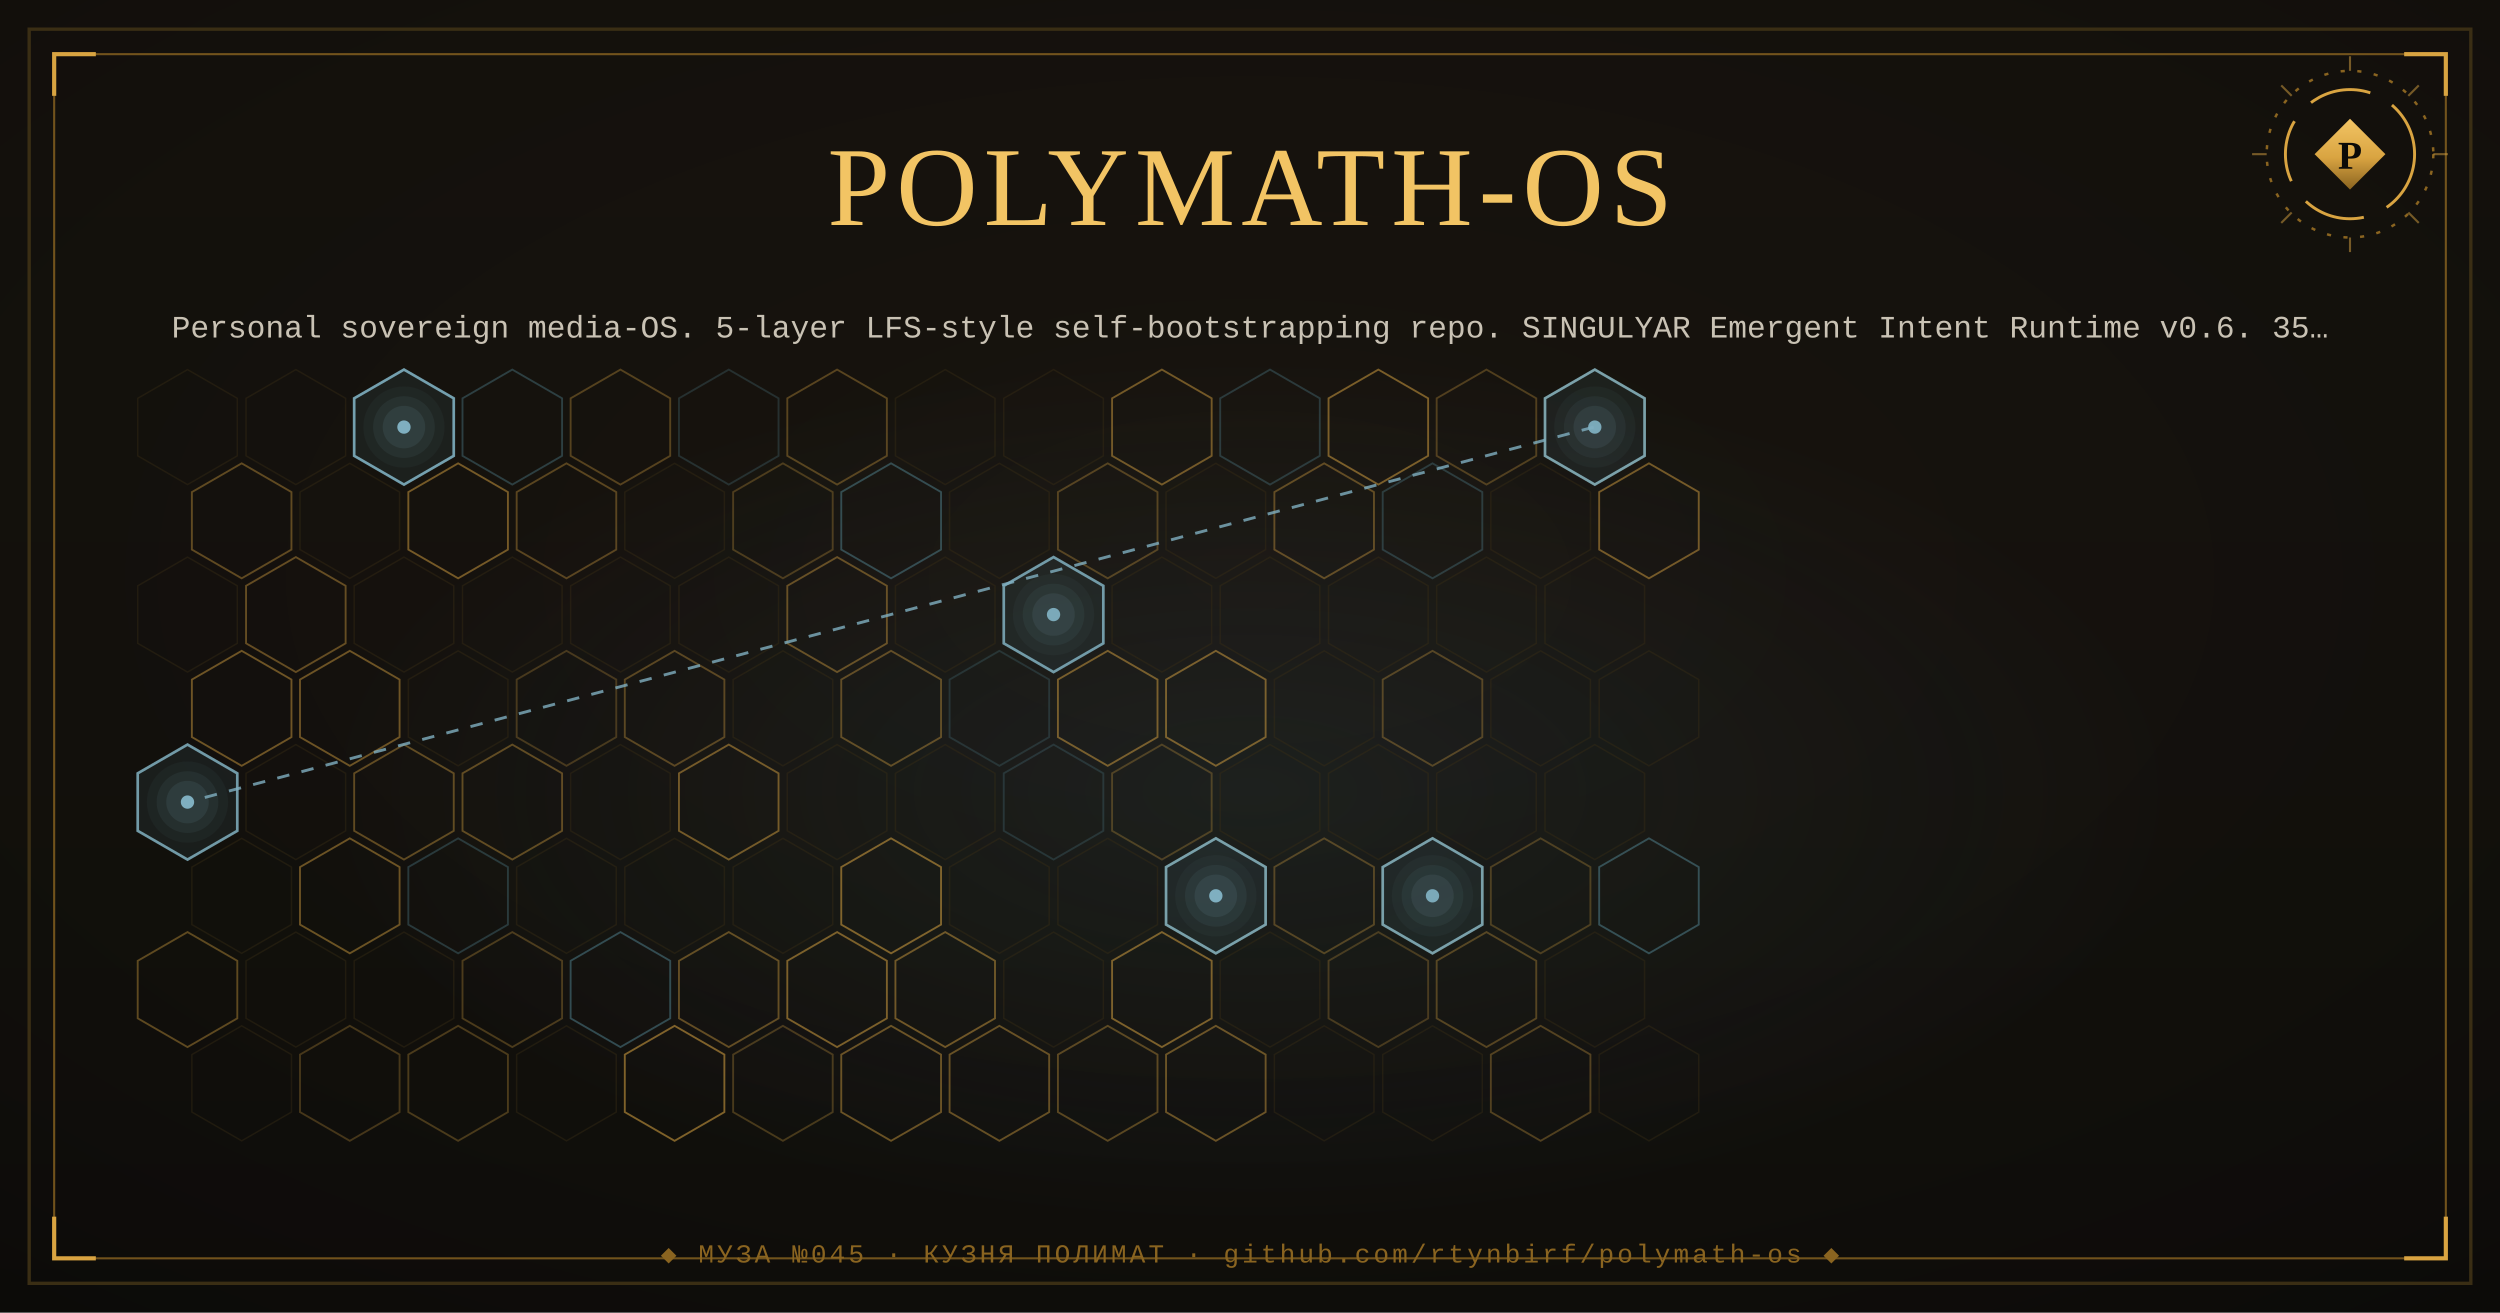
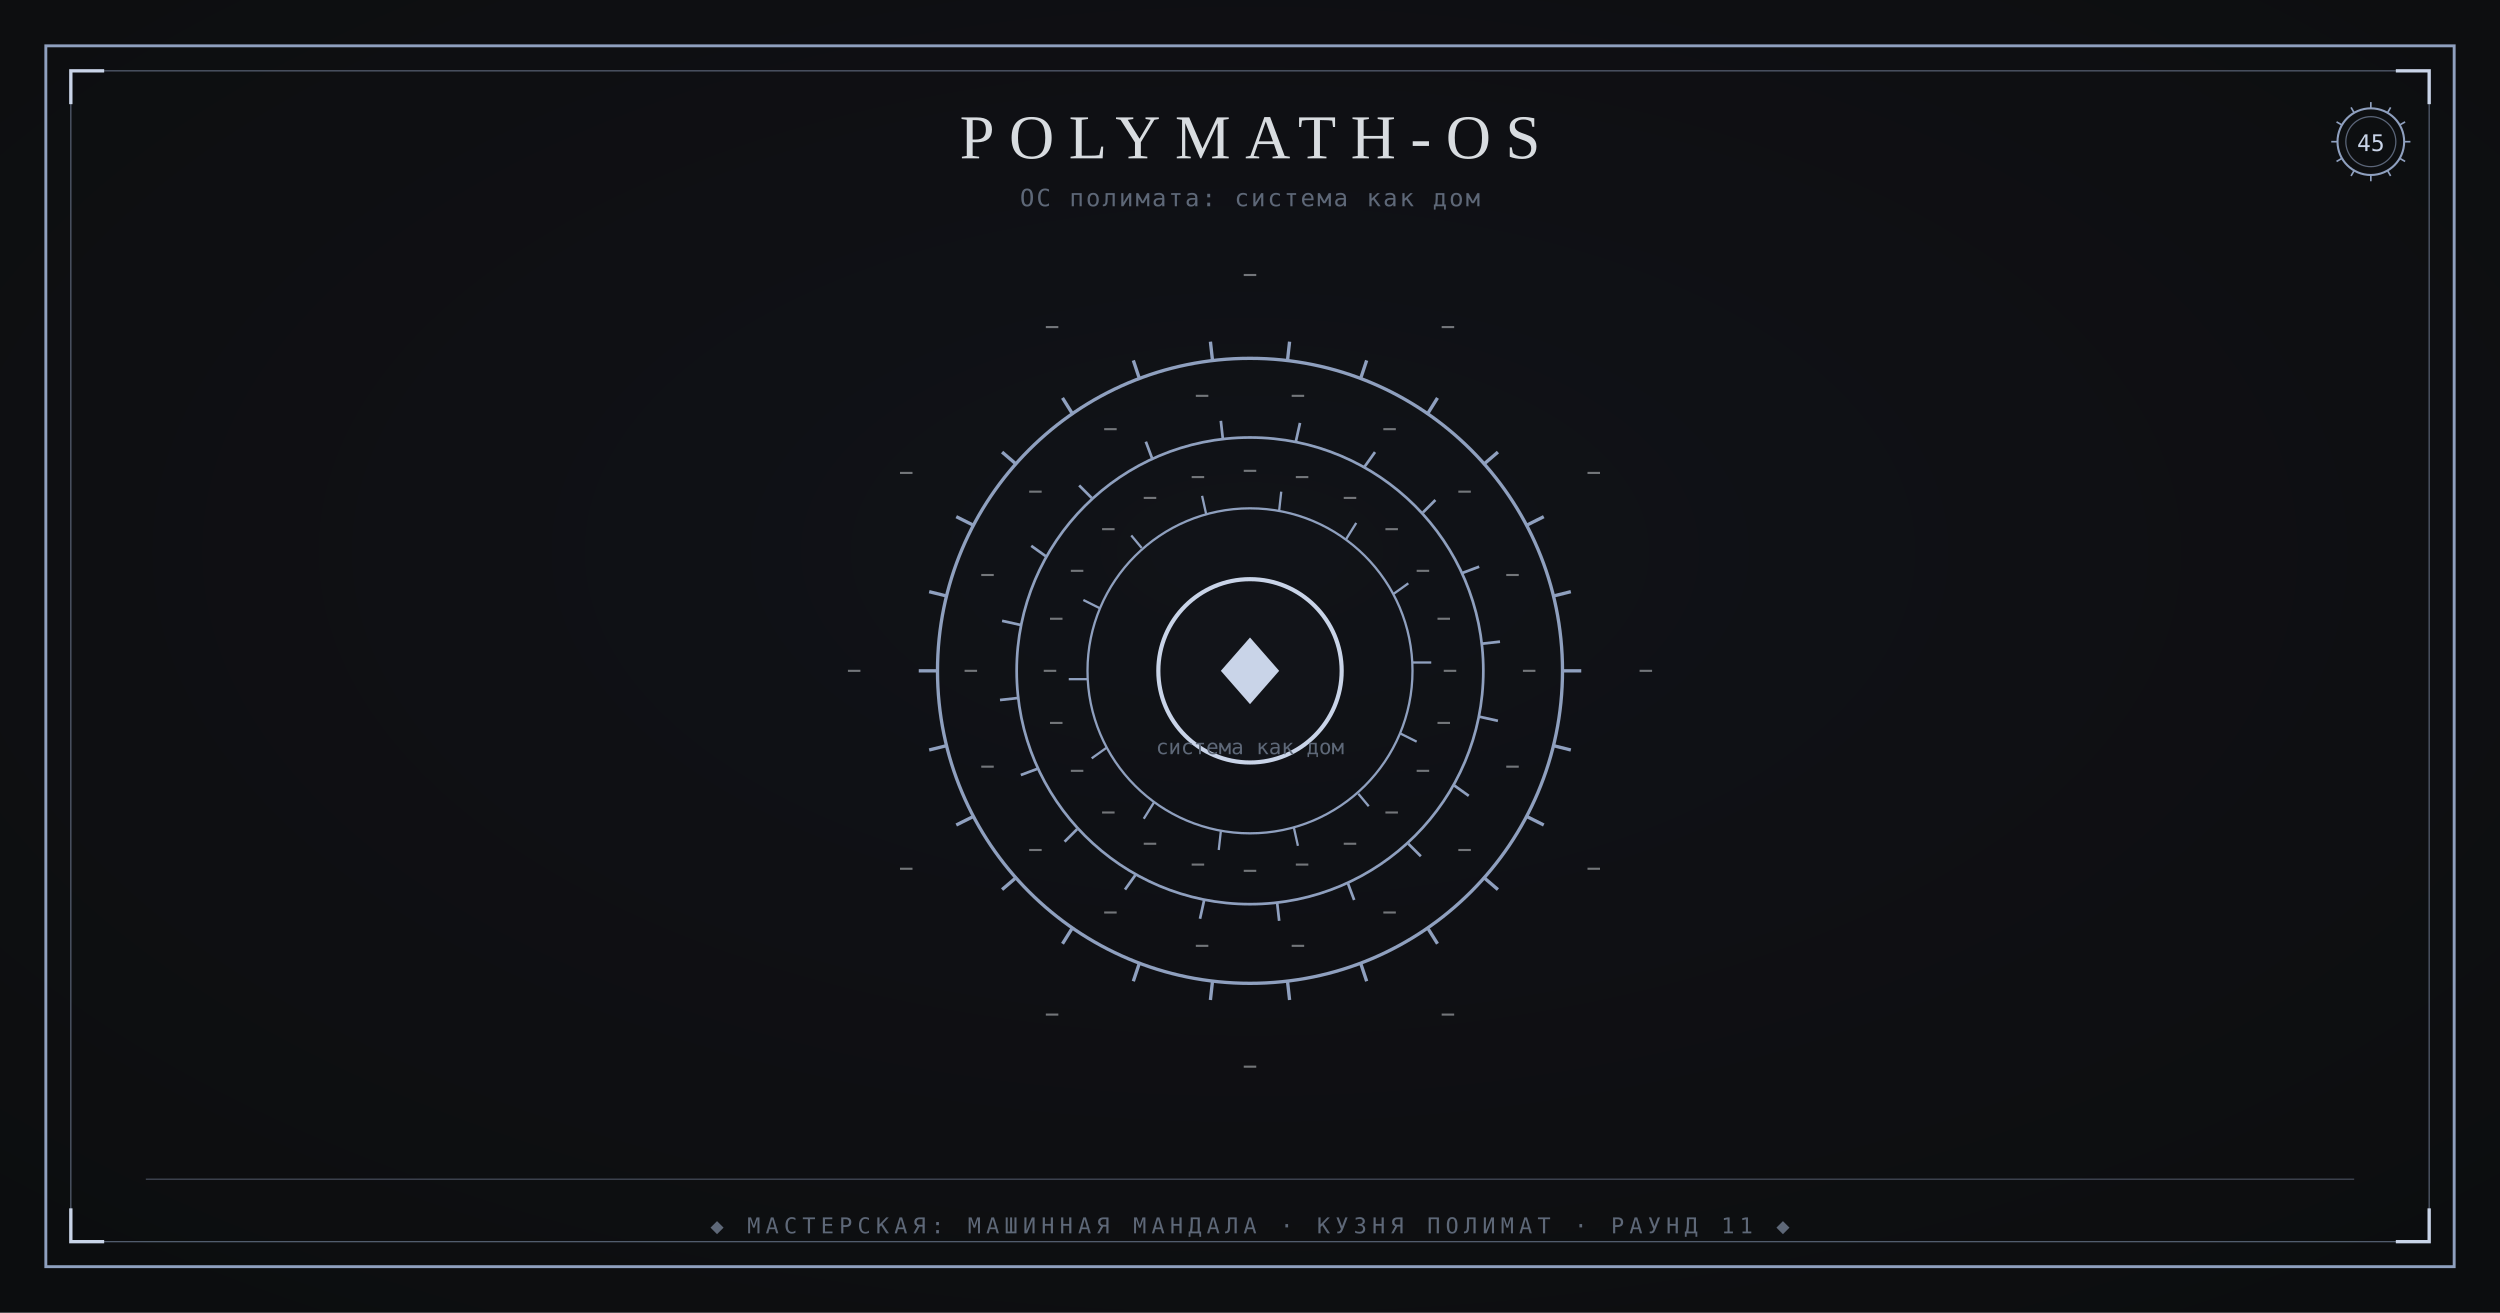
<svg xmlns="http://www.w3.org/2000/svg" viewBox="0 0 1200 630" width="1200" height="630">
-   <defs>
-     <linearGradient id="bg" x1="0" y1="0" x2="0" y2="1">
-       <stop offset="0" stop-color="#17120C" />
-       <stop offset="0.55" stop-color="#12100C" />
-       <stop offset="1" stop-color="#0B0A08" />
-     </linearGradient>
-     <linearGradient id="gGold" x1="0" y1="0" x2="0" y2="1">
-       <stop offset="0" stop-color="#F2C464" />
-       <stop offset="0.55" stop-color="#D9A441" />
-       <stop offset="1" stop-color="#8A6420" />
-     </linearGradient>
-     <linearGradient id="gGoldX" x1="0" y1="0" x2="1" y2="0">
-       <stop offset="0" stop-color="#8A6420" stop-opacity="0" />
-       <stop offset="0.5" stop-color="#F2C464" />
-       <stop offset="1" stop-color="#8A6420" stop-opacity="0" />
-     </linearGradient>
-     <radialGradient id="gVig" cx="0.5" cy="0.44" r="0.85">
-       <stop offset="0" stop-color="#1C1610" />
-       <stop offset="0.6" stop-color="#12100C" />
-       <stop offset="1" stop-color="#0B0A08" />
-     </radialGradient>
-     <radialGradient id="gMood" cx="0.5" cy="0.5" r="0.5">
-       <stop offset="0" stop-color="#4E7E8B" stop-opacity="0.13" />
-       <stop offset="1" stop-color="#4E7E8B" stop-opacity="0" />
-     </radialGradient>
-   </defs>
-   <rect width="1200" height="630" fill="url(#bg)" />
-   <rect width="1200" height="630" fill="url(#gVig)" opacity="0.6" />
-   <rect x="150" y="170" width="900" height="420" fill="url(#gMood)" />
-   <rect x="14" y="14" width="1172" height="602" fill="none" stroke="#3A2E14" stroke-width="1.6" />
-   <rect x="26" y="26" width="1148" height="578" fill="none" stroke="#8A6420" stroke-width="1" opacity="0.8" />
-   <path d="M 26 46 V 26 H 46" stroke="#D9A441" stroke-width="2" fill="none" />
-   <path d="M 1154 26 H 1174 V 46" stroke="#D9A441" stroke-width="2" fill="none" />
-   <path d="M 1174 584 V 604 H 1154" stroke="#D9A441" stroke-width="2" fill="none" />
-   <path d="M 46 604 H 26 V 584" stroke="#D9A441" stroke-width="2" fill="none" />
-   <text x="600" y="108" text-anchor="middle" font-family="Georgia, 'Times New Roman', serif" font-size="54" fill="#F2C464" letter-spacing="3">POLYMATH-OS</text>
-   <line x1="240" y1="132" x2="960" y2="132" stroke="url(#gGoldX)" stroke-width="2" />
-   <text x="600" y="162" text-anchor="middle" font-family="'Courier New', monospace" font-size="15" fill="#C9C2B4">Personal sovereign media-OS. 5-layer LFS-style self-bootstrapping repo. SINGULYAR Emergent Intent Runtime v0.6. 35…</text>
-   <path d="M 113.9 218.8 L 90.0 232.6 L 66.1 218.8 L 66.1 191.2 L 90.0 177.4 L 113.9 191.2 Z" fill="none" stroke="#3A2E14" stroke-width="0.7" opacity="0.4" />
-   <path d="M 165.9 218.8 L 142.0 232.6 L 118.1 218.8 L 118.1 191.2 L 142.0 177.4 L 165.9 191.2 Z" fill="none" stroke="#3A2E14" stroke-width="0.7" opacity="0.4" />
-   <path d="M 217.8 218.8 L 193.9 232.6 L 170.0 218.8 L 170.0 191.2 L 193.9 177.4 L 217.8 191.2 Z" fill="none" stroke="#4E7E8B" stroke-width="0.9" opacity="0.51" />
-   <path d="M 269.8 218.8 L 245.9 232.6 L 222.0 218.8 L 222.0 191.2 L 245.9 177.4 L 269.8 191.2 Z" fill="none" stroke="#4E7E8B" stroke-width="0.9" opacity="0.42" />
-   <path d="M 321.7 218.8 L 297.8 232.6 L 273.9 218.8 L 273.9 191.2 L 297.8 177.4 L 321.7 191.2 Z" fill="none" stroke="#D9A441" stroke-width="0.9" opacity="0.33" />
-   <path d="M 373.7 218.8 L 349.8 232.6 L 325.9 218.8 L 325.9 191.2 L 349.8 177.4 L 373.7 191.2 Z" fill="none" stroke="#4E7E8B" stroke-width="0.9" opacity="0.28" />
-   <path d="M 425.7 218.8 L 401.8 232.6 L 377.9 218.8 L 377.9 191.2 L 401.8 177.4 L 425.7 191.2 Z" fill="none" stroke="#D9A441" stroke-width="0.9" opacity="0.34" />
-   <path d="M 477.6 218.8 L 453.7 232.6 L 429.8 218.8 L 429.8 191.2 L 453.7 177.4 L 477.6 191.2 Z" fill="none" stroke="#3A2E14" stroke-width="0.7" opacity="0.4" />
-   <path d="M 529.6 218.8 L 505.7 232.6 L 481.8 218.8 L 481.8 191.2 L 505.7 177.4 L 529.6 191.2 Z" fill="none" stroke="#3A2E14" stroke-width="0.7" opacity="0.4" />
-   <path d="M 581.6 218.8 L 557.7 232.6 L 533.8 218.8 L 533.8 191.2 L 557.7 177.4 L 581.6 191.2 Z" fill="none" stroke="#D9A441" stroke-width="0.9" opacity="0.47" />
-   <path d="M 633.5 218.8 L 609.6 232.6 L 585.7 218.8 L 585.7 191.2 L 609.6 177.4 L 633.5 191.2 Z" fill="none" stroke="#4E7E8B" stroke-width="0.9" opacity="0.36" />
-   <path d="M 685.5 218.8 L 661.6 232.6 L 637.7 218.8 L 637.7 191.2 L 661.6 177.4 L 685.5 191.2 Z" fill="none" stroke="#D9A441" stroke-width="0.9" opacity="0.51" />
-   <path d="M 737.4 218.8 L 713.5 232.6 L 689.6 218.8 L 689.6 191.2 L 713.5 177.4 L 737.4 191.2 Z" fill="none" stroke="#D9A441" stroke-width="0.9" opacity="0.30" />
-   <path d="M 789.4 218.8 L 765.5 232.6 L 741.6 218.8 L 741.6 191.2 L 765.5 177.4 L 789.4 191.2 Z" fill="none" stroke="#D9A441" stroke-width="0.9" opacity="0.43" />
-   <path d="M 139.9 263.8 L 116.0 277.6 L 92.1 263.8 L 92.1 236.2 L 116.0 222.4 L 139.9 236.2 Z" fill="none" stroke="#D9A441" stroke-width="0.9" opacity="0.39" />
-   <path d="M 191.8 263.8 L 167.9 277.6 L 144.0 263.8 L 144.0 236.2 L 167.9 222.4 L 191.8 236.2 Z" fill="none" stroke="#3A2E14" stroke-width="0.7" opacity="0.4" />
-   <path d="M 243.8 263.8 L 219.9 277.6 L 196.0 263.8 L 196.0 236.2 L 219.9 222.4 L 243.8 236.2 Z" fill="none" stroke="#D9A441" stroke-width="0.9" opacity="0.49" />
-   <path d="M 295.8 263.8 L 271.9 277.6 L 248.0 263.8 L 248.0 236.2 L 271.9 222.4 L 295.8 236.2 Z" fill="none" stroke="#D9A441" stroke-width="0.9" opacity="0.35" />
-   <path d="M 347.7 263.8 L 323.8 277.6 L 299.9 263.8 L 299.9 236.2 L 323.8 222.4 L 347.7 236.2 Z" fill="none" stroke="#3A2E14" stroke-width="0.7" opacity="0.4" />
-   <path d="M 399.7 263.8 L 375.8 277.6 L 351.9 263.8 L 351.9 236.2 L 375.8 222.4 L 399.7 236.2 Z" fill="none" stroke="#D9A441" stroke-width="0.9" opacity="0.28" />
-   <path d="M 451.7 263.8 L 427.7 277.6 L 403.8 263.8 L 403.8 236.2 L 427.7 222.4 L 451.7 236.2 Z" fill="none" stroke="#4E7E8B" stroke-width="0.9" opacity="0.52" />
-   <path d="M 503.6 263.8 L 479.7 277.6 L 455.8 263.8 L 455.8 236.2 L 479.7 222.4 L 503.6 236.2 Z" fill="none" stroke="#3A2E14" stroke-width="0.7" opacity="0.4" />
-   <path d="M 555.6 263.8 L 531.7 277.6 L 507.8 263.8 L 507.8 236.2 L 531.7 222.4 L 555.6 236.2 Z" fill="none" stroke="#D9A441" stroke-width="0.9" opacity="0.32" />
-   <path d="M 607.5 263.8 L 583.6 277.6 L 559.7 263.8 L 559.7 236.2 L 583.6 222.4 L 607.5 236.2 Z" fill="none" stroke="#3A2E14" stroke-width="0.7" opacity="0.4" />
-   <path d="M 659.5 263.8 L 635.6 277.6 L 611.7 263.8 L 611.7 236.2 L 635.6 222.4 L 659.5 236.2 Z" fill="none" stroke="#D9A441" stroke-width="0.9" opacity="0.38" />
-   <path d="M 711.5 263.8 L 687.6 277.6 L 663.7 263.8 L 663.7 236.2 L 687.6 222.4 L 711.5 236.2 Z" fill="none" stroke="#4E7E8B" stroke-width="0.9" opacity="0.37" />
-   <path d="M 763.4 263.8 L 739.5 277.6 L 715.6 263.8 L 715.6 236.2 L 739.5 222.4 L 763.4 236.2 Z" fill="none" stroke="#3A2E14" stroke-width="0.7" opacity="0.4" />
-   <path d="M 815.4 263.8 L 791.5 277.6 L 767.6 263.8 L 767.6 236.2 L 791.5 222.4 L 815.4 236.2 Z" fill="none" stroke="#D9A441" stroke-width="0.9" opacity="0.48" />
-   <path d="M 113.9 308.8 L 90.0 322.6 L 66.1 308.8 L 66.1 281.2 L 90.0 267.4 L 113.9 281.2 Z" fill="none" stroke="#3A2E14" stroke-width="0.7" opacity="0.4" />
-   <path d="M 165.9 308.8 L 142.0 322.6 L 118.1 308.8 L 118.1 281.2 L 142.0 267.4 L 165.9 281.2 Z" fill="none" stroke="#D9A441" stroke-width="0.9" opacity="0.41" />
-   <path d="M 217.8 308.8 L 193.9 322.6 L 170.0 308.8 L 170.0 281.2 L 193.9 267.4 L 217.8 281.2 Z" fill="none" stroke="#3A2E14" stroke-width="0.7" opacity="0.4" />
-   <path d="M 269.8 308.8 L 245.9 322.6 L 222.0 308.8 L 222.0 281.2 L 245.9 267.4 L 269.8 281.2 Z" fill="none" stroke="#3A2E14" stroke-width="0.7" opacity="0.4" />
-   <path d="M 321.7 308.8 L 297.8 322.6 L 273.9 308.8 L 273.9 281.2 L 297.8 267.4 L 321.7 281.2 Z" fill="none" stroke="#3A2E14" stroke-width="0.7" opacity="0.4" />
-   <path d="M 373.7 308.8 L 349.8 322.6 L 325.9 308.8 L 325.9 281.2 L 349.8 267.4 L 373.7 281.2 Z" fill="none" stroke="#3A2E14" stroke-width="0.7" opacity="0.4" />
-   <path d="M 425.7 308.8 L 401.8 322.6 L 377.9 308.8 L 377.9 281.2 L 401.8 267.4 L 425.7 281.2 Z" fill="none" stroke="#D9A441" stroke-width="0.9" opacity="0.41" />
-   <path d="M 477.6 308.8 L 453.7 322.6 L 429.8 308.8 L 429.8 281.2 L 453.7 267.4 L 477.6 281.2 Z" fill="none" stroke="#3A2E14" stroke-width="0.7" opacity="0.4" />
-   <path d="M 529.6 308.8 L 505.7 322.6 L 481.8 308.8 L 481.8 281.2 L 505.7 267.4 L 529.6 281.2 Z" fill="none" stroke="#3A2E14" stroke-width="0.7" opacity="0.4" />
-   <path d="M 581.6 308.8 L 557.7 322.6 L 533.8 308.8 L 533.8 281.2 L 557.7 267.4 L 581.6 281.2 Z" fill="none" stroke="#3A2E14" stroke-width="0.7" opacity="0.4" />
-   <path d="M 633.5 308.8 L 609.6 322.6 L 585.7 308.8 L 585.7 281.2 L 609.6 267.4 L 633.5 281.2 Z" fill="none" stroke="#3A2E14" stroke-width="0.7" opacity="0.4" />
-   <path d="M 685.5 308.8 L 661.6 322.6 L 637.7 308.8 L 637.7 281.2 L 661.6 267.4 L 685.5 281.2 Z" fill="none" stroke="#3A2E14" stroke-width="0.7" opacity="0.4" />
-   <path d="M 737.4 308.8 L 713.5 322.6 L 689.6 308.8 L 689.6 281.2 L 713.5 267.4 L 737.4 281.2 Z" fill="none" stroke="#3A2E14" stroke-width="0.7" opacity="0.4" />
-   <path d="M 789.4 308.8 L 765.5 322.6 L 741.6 308.8 L 741.6 281.2 L 765.5 267.4 L 789.4 281.2 Z" fill="none" stroke="#3A2E14" stroke-width="0.7" opacity="0.4" />
-   <path d="M 139.9 353.8 L 116.0 367.6 L 92.1 353.8 L 92.1 326.2 L 116.0 312.4 L 139.9 326.2 Z" fill="none" stroke="#D9A441" stroke-width="0.9" opacity="0.46" />
-   <path d="M 191.8 353.8 L 167.9 367.6 L 144.0 353.8 L 144.0 326.2 L 167.9 312.4 L 191.8 326.2 Z" fill="none" stroke="#D9A441" stroke-width="0.9" opacity="0.45" />
-   <path d="M 243.8 353.8 L 219.9 367.6 L 196.0 353.8 L 196.0 326.2 L 219.9 312.4 L 243.8 326.2 Z" fill="none" stroke="#3A2E14" stroke-width="0.7" opacity="0.4" />
-   <path d="M 295.8 353.8 L 271.9 367.6 L 248.0 353.8 L 248.0 326.2 L 271.9 312.4 L 295.8 326.2 Z" fill="none" stroke="#D9A441" stroke-width="0.9" opacity="0.26" />
-   <path d="M 347.7 353.8 L 323.8 367.6 L 299.9 353.8 L 299.9 326.2 L 323.8 312.4 L 347.7 326.2 Z" fill="none" stroke="#D9A441" stroke-width="0.9" opacity="0.35" />
-   <path d="M 399.7 353.8 L 375.8 367.6 L 351.9 353.8 L 351.9 326.2 L 375.8 312.4 L 399.7 326.2 Z" fill="none" stroke="#3A2E14" stroke-width="0.7" opacity="0.4" />
-   <path d="M 451.7 353.8 L 427.7 367.6 L 403.8 353.8 L 403.8 326.2 L 427.7 312.4 L 451.7 326.2 Z" fill="none" stroke="#D9A441" stroke-width="0.9" opacity="0.38" />
-   <path d="M 503.6 353.8 L 479.7 367.6 L 455.8 353.8 L 455.8 326.2 L 479.7 312.4 L 503.6 326.2 Z" fill="none" stroke="#4E7E8B" stroke-width="0.9" opacity="0.26" />
-   <path d="M 555.6 353.8 L 531.7 367.6 L 507.8 353.8 L 507.8 326.2 L 531.7 312.4 L 555.6 326.2 Z" fill="none" stroke="#D9A441" stroke-width="0.9" opacity="0.49" />
-   <path d="M 607.5 353.8 L 583.6 367.6 L 559.7 353.8 L 559.7 326.2 L 583.6 312.4 L 607.5 326.2 Z" fill="none" stroke="#D9A441" stroke-width="0.9" opacity="0.50" />
-   <path d="M 659.5 353.8 L 635.6 367.6 L 611.7 353.8 L 611.7 326.2 L 635.6 312.4 L 659.5 326.2 Z" fill="none" stroke="#3A2E14" stroke-width="0.7" opacity="0.4" />
-   <path d="M 711.5 353.8 L 687.6 367.6 L 663.7 353.8 L 663.7 326.2 L 687.6 312.4 L 711.5 326.2 Z" fill="none" stroke="#D9A441" stroke-width="0.9" opacity="0.32" />
-   <path d="M 763.4 353.8 L 739.5 367.6 L 715.6 353.8 L 715.6 326.2 L 739.5 312.4 L 763.4 326.2 Z" fill="none" stroke="#3A2E14" stroke-width="0.7" opacity="0.4" />
-   <path d="M 815.4 353.8 L 791.5 367.6 L 767.6 353.8 L 767.6 326.2 L 791.5 312.4 L 815.4 326.2 Z" fill="none" stroke="#3A2E14" stroke-width="0.7" opacity="0.4" />
-   <path d="M 113.9 398.8 L 90.0 412.6 L 66.1 398.8 L 66.1 371.2 L 90.0 357.4 L 113.9 371.2 Z" fill="none" stroke="#3A2E14" stroke-width="0.7" opacity="0.4" />
-   <path d="M 165.9 398.8 L 142.0 412.6 L 118.1 398.8 L 118.1 371.2 L 142.0 357.4 L 165.9 371.2 Z" fill="none" stroke="#3A2E14" stroke-width="0.7" opacity="0.4" />
-   <path d="M 217.8 398.8 L 193.9 412.6 L 170.0 398.8 L 170.0 371.2 L 193.9 357.4 L 217.8 371.2 Z" fill="none" stroke="#D9A441" stroke-width="0.9" opacity="0.39" />
-   <path d="M 269.8 398.8 L 245.9 412.6 L 222.0 398.8 L 222.0 371.2 L 245.9 357.4 L 269.8 371.2 Z" fill="none" stroke="#D9A441" stroke-width="0.9" opacity="0.39" />
-   <path d="M 321.7 398.8 L 297.8 412.6 L 273.9 398.8 L 273.9 371.2 L 297.8 357.4 L 321.7 371.2 Z" fill="none" stroke="#3A2E14" stroke-width="0.7" opacity="0.4" />
-   <path d="M 373.7 398.8 L 349.8 412.6 L 325.9 398.8 L 325.9 371.2 L 349.8 357.4 L 373.7 371.2 Z" fill="none" stroke="#D9A441" stroke-width="0.9" opacity="0.48" />
-   <path d="M 425.7 398.8 L 401.8 412.6 L 377.9 398.8 L 377.9 371.2 L 401.8 357.4 L 425.7 371.2 Z" fill="none" stroke="#3A2E14" stroke-width="0.7" opacity="0.4" />
-   <path d="M 477.6 398.8 L 453.7 412.6 L 429.8 398.8 L 429.8 371.2 L 453.7 357.4 L 477.6 371.2 Z" fill="none" stroke="#3A2E14" stroke-width="0.7" opacity="0.4" />
-   <path d="M 529.6 398.8 L 505.7 412.6 L 481.8 398.8 L 481.8 371.2 L 505.7 357.4 L 529.6 371.2 Z" fill="none" stroke="#4E7E8B" stroke-width="0.9" opacity="0.27" />
-   <path d="M 581.6 398.8 L 557.7 412.6 L 533.8 398.8 L 533.8 371.2 L 557.7 357.4 L 581.6 371.2 Z" fill="none" stroke="#D9A441" stroke-width="0.9" opacity="0.28" />
-   <path d="M 633.5 398.8 L 609.6 412.6 L 585.7 398.8 L 585.7 371.2 L 609.6 357.4 L 633.5 371.2 Z" fill="none" stroke="#3A2E14" stroke-width="0.7" opacity="0.4" />
-   <path d="M 685.5 398.8 L 661.6 412.6 L 637.7 398.8 L 637.7 371.2 L 661.6 357.4 L 685.5 371.2 Z" fill="none" stroke="#3A2E14" stroke-width="0.7" opacity="0.4" />
-   <path d="M 737.4 398.8 L 713.5 412.6 L 689.6 398.8 L 689.6 371.2 L 713.5 357.4 L 737.4 371.2 Z" fill="none" stroke="#3A2E14" stroke-width="0.7" opacity="0.4" />
-   <path d="M 789.4 398.8 L 765.5 412.6 L 741.6 398.8 L 741.6 371.2 L 765.5 357.4 L 789.4 371.2 Z" fill="none" stroke="#3A2E14" stroke-width="0.7" opacity="0.4" />
-   <path d="M 139.9 443.8 L 116.0 457.6 L 92.1 443.8 L 92.1 416.2 L 116.0 402.4 L 139.9 416.2 Z" fill="none" stroke="#3A2E14" stroke-width="0.7" opacity="0.4" />
-   <path d="M 191.8 443.8 L 167.9 457.6 L 144.0 443.8 L 144.0 416.2 L 167.9 402.4 L 191.8 416.2 Z" fill="none" stroke="#D9A441" stroke-width="0.9" opacity="0.45" />
-   <path d="M 243.8 443.8 L 219.9 457.6 L 196.0 443.8 L 196.0 416.2 L 219.9 402.4 L 243.8 416.2 Z" fill="none" stroke="#4E7E8B" stroke-width="0.9" opacity="0.37" />
-   <path d="M 295.8 443.8 L 271.9 457.6 L 248.0 443.8 L 248.0 416.2 L 271.9 402.4 L 295.8 416.2 Z" fill="none" stroke="#3A2E14" stroke-width="0.7" opacity="0.4" />
-   <path d="M 347.7 443.8 L 323.8 457.6 L 299.9 443.8 L 299.9 416.2 L 323.8 402.4 L 347.7 416.2 Z" fill="none" stroke="#3A2E14" stroke-width="0.7" opacity="0.4" />
-   <path d="M 399.7 443.8 L 375.8 457.6 L 351.9 443.8 L 351.9 416.2 L 375.8 402.4 L 399.7 416.2 Z" fill="none" stroke="#3A2E14" stroke-width="0.7" opacity="0.4" />
-   <path d="M 451.7 443.8 L 427.7 457.6 L 403.8 443.8 L 403.8 416.2 L 427.7 402.4 L 451.7 416.2 Z" fill="none" stroke="#D9A441" stroke-width="0.9" opacity="0.54" />
-   <path d="M 503.6 443.8 L 479.7 457.6 L 455.8 443.8 L 455.8 416.2 L 479.7 402.4 L 503.6 416.2 Z" fill="none" stroke="#3A2E14" stroke-width="0.7" opacity="0.4" />
-   <path d="M 555.6 443.8 L 531.7 457.6 L 507.8 443.8 L 507.8 416.2 L 531.7 402.4 L 555.6 416.2 Z" fill="none" stroke="#3A2E14" stroke-width="0.7" opacity="0.4" />
-   <path d="M 607.5 443.8 L 583.6 457.6 L 559.7 443.8 L 559.7 416.2 L 583.6 402.4 L 607.5 416.2 Z" fill="none" stroke="#D9A441" stroke-width="0.9" opacity="0.36" />
-   <path d="M 659.5 443.8 L 635.6 457.6 L 611.7 443.8 L 611.7 416.2 L 635.6 402.4 L 659.5 416.2 Z" fill="none" stroke="#D9A441" stroke-width="0.9" opacity="0.32" />
-   <path d="M 711.5 443.8 L 687.6 457.6 L 663.7 443.8 L 663.7 416.2 L 687.6 402.4 L 711.5 416.2 Z" fill="none" stroke="#D9A441" stroke-width="0.9" opacity="0.36" />
-   <path d="M 763.4 443.8 L 739.5 457.6 L 715.6 443.8 L 715.6 416.2 L 739.5 402.4 L 763.4 416.2 Z" fill="none" stroke="#D9A441" stroke-width="0.9" opacity="0.28" />
-   <path d="M 815.4 443.8 L 791.5 457.6 L 767.6 443.8 L 767.6 416.2 L 791.5 402.4 L 815.4 416.2 Z" fill="none" stroke="#4E7E8B" stroke-width="0.9" opacity="0.55" />
-   <path d="M 113.9 488.8 L 90.0 502.6 L 66.1 488.8 L 66.1 461.2 L 90.0 447.4 L 113.9 461.2 Z" fill="none" stroke="#D9A441" stroke-width="0.9" opacity="0.39" />
-   <path d="M 165.9 488.8 L 142.0 502.6 L 118.1 488.8 L 118.1 461.2 L 142.0 447.4 L 165.9 461.2 Z" fill="none" stroke="#3A2E14" stroke-width="0.7" opacity="0.4" />
-   <path d="M 217.8 488.8 L 193.9 502.6 L 170.0 488.8 L 170.0 461.2 L 193.9 447.4 L 217.8 461.2 Z" fill="none" stroke="#3A2E14" stroke-width="0.7" opacity="0.4" />
-   <path d="M 269.8 488.8 L 245.9 502.6 L 222.0 488.8 L 222.0 461.2 L 245.9 447.4 L 269.8 461.2 Z" fill="none" stroke="#D9A441" stroke-width="0.9" opacity="0.29" />
-   <path d="M 321.7 488.8 L 297.8 502.6 L 273.9 488.8 L 273.9 461.2 L 297.8 447.4 L 321.7 461.2 Z" fill="none" stroke="#4E7E8B" stroke-width="0.9" opacity="0.53" />
-   <path d="M 373.7 488.8 L 349.8 502.6 L 325.9 488.8 L 325.9 461.2 L 349.8 447.4 L 373.7 461.2 Z" fill="none" stroke="#D9A441" stroke-width="0.9" opacity="0.40" />
-   <path d="M 425.7 488.8 L 401.8 502.6 L 377.9 488.8 L 377.9 461.2 L 401.8 447.4 L 425.7 461.2 Z" fill="none" stroke="#D9A441" stroke-width="0.9" opacity="0.52" />
-   <path d="M 477.6 488.8 L 453.7 502.6 L 429.8 488.8 L 429.8 461.2 L 453.7 447.4 L 477.6 461.2 Z" fill="none" stroke="#D9A441" stroke-width="0.9" opacity="0.46" />
-   <path d="M 529.6 488.8 L 505.7 502.6 L 481.8 488.8 L 481.8 461.2 L 505.7 447.4 L 529.6 461.2 Z" fill="none" stroke="#3A2E14" stroke-width="0.7" opacity="0.4" />
-   <path d="M 581.6 488.8 L 557.7 502.6 L 533.8 488.8 L 533.8 461.2 L 557.7 447.4 L 581.6 461.2 Z" fill="none" stroke="#D9A441" stroke-width="0.9" opacity="0.52" />
-   <path d="M 633.5 488.8 L 609.6 502.6 L 585.7 488.8 L 585.7 461.2 L 609.6 447.4 L 633.5 461.2 Z" fill="none" stroke="#3A2E14" stroke-width="0.7" opacity="0.4" />
-   <path d="M 685.5 488.8 L 661.6 502.6 L 637.7 488.8 L 637.7 461.2 L 661.6 447.4 L 685.5 461.2 Z" fill="none" stroke="#D9A441" stroke-width="0.9" opacity="0.26" />
-   <path d="M 737.4 488.8 L 713.5 502.6 L 689.6 488.8 L 689.6 461.2 L 713.5 447.4 L 737.4 461.2 Z" fill="none" stroke="#D9A441" stroke-width="0.9" opacity="0.33" />
-   <path d="M 789.4 488.8 L 765.5 502.6 L 741.6 488.8 L 741.6 461.2 L 765.5 447.4 L 789.4 461.2 Z" fill="none" stroke="#3A2E14" stroke-width="0.7" opacity="0.4" />
-   <path d="M 139.9 533.8 L 116.0 547.6 L 92.1 533.8 L 92.1 506.2 L 116.0 492.4 L 139.9 506.2 Z" fill="none" stroke="#3A2E14" stroke-width="0.7" opacity="0.4" />
-   <path d="M 191.8 533.8 L 167.9 547.6 L 144.0 533.8 L 144.0 506.2 L 167.9 492.4 L 191.8 506.2 Z" fill="none" stroke="#D9A441" stroke-width="0.9" opacity="0.27" />
-   <path d="M 243.8 533.8 L 219.9 547.6 L 196.0 533.8 L 196.0 506.2 L 219.9 492.4 L 243.8 506.2 Z" fill="none" stroke="#D9A441" stroke-width="0.9" opacity="0.29" />
-   <path d="M 295.8 533.8 L 271.9 547.6 L 248.0 533.8 L 248.0 506.2 L 271.9 492.4 L 295.8 506.2 Z" fill="none" stroke="#3A2E14" stroke-width="0.7" opacity="0.4" />
-   <path d="M 347.7 533.8 L 323.8 547.6 L 299.9 533.8 L 299.9 506.2 L 323.8 492.4 L 347.7 506.2 Z" fill="none" stroke="#D9A441" stroke-width="0.9" opacity="0.55" />
-   <path d="M 399.7 533.8 L 375.8 547.6 L 351.9 533.8 L 351.9 506.2 L 375.8 492.4 L 399.7 506.2 Z" fill="none" stroke="#D9A441" stroke-width="0.9" opacity="0.28" />
-   <path d="M 451.7 533.8 L 427.7 547.6 L 403.8 533.8 L 403.8 506.2 L 427.7 492.4 L 451.7 506.2 Z" fill="none" stroke="#D9A441" stroke-width="0.9" opacity="0.44" />
-   <path d="M 503.6 533.8 L 479.7 547.6 L 455.8 533.8 L 455.8 506.2 L 479.7 492.4 L 503.6 506.2 Z" fill="none" stroke="#D9A441" stroke-width="0.9" opacity="0.42" />
-   <path d="M 555.6 533.8 L 531.7 547.6 L 507.8 533.8 L 507.8 506.2 L 531.7 492.4 L 555.6 506.2 Z" fill="none" stroke="#D9A441" stroke-width="0.9" opacity="0.36" />
-   <path d="M 607.5 533.8 L 583.6 547.6 L 559.7 533.8 L 559.7 506.2 L 583.6 492.4 L 607.5 506.2 Z" fill="none" stroke="#D9A441" stroke-width="0.9" opacity="0.44" />
-   <path d="M 659.5 533.8 L 635.6 547.6 L 611.7 533.8 L 611.7 506.2 L 635.6 492.4 L 659.5 506.2 Z" fill="none" stroke="#3A2E14" stroke-width="0.7" opacity="0.4" />
-   <path d="M 711.5 533.8 L 687.6 547.6 L 663.7 533.8 L 663.7 506.2 L 687.6 492.4 L 711.5 506.2 Z" fill="none" stroke="#3A2E14" stroke-width="0.7" opacity="0.4" />
-   <path d="M 763.4 533.8 L 739.5 547.6 L 715.6 533.8 L 715.6 506.2 L 739.5 492.4 L 763.4 506.2 Z" fill="none" stroke="#D9A441" stroke-width="0.9" opacity="0.32" />
-   <path d="M 815.4 533.8 L 791.5 547.6 L 767.6 533.8 L 767.6 506.2 L 791.5 492.4 L 815.4 506.2 Z" fill="none" stroke="#3A2E14" stroke-width="0.7" opacity="0.4" />
-   <path d="M 789.4 218.8 L 765.5 232.6 L 741.6 218.8 L 741.6 191.2 L 765.5 177.4 L 789.4 191.2 Z" fill="#4E7E8B" opacity="0.13" />
-   <path d="M 789.4 218.8 L 765.5 232.6 L 741.6 218.8 L 741.6 191.2 L 765.5 177.4 L 789.4 191.2 Z" fill="none" stroke="#7FAFC0" stroke-width="1.3" opacity="0.85" />
-   <g opacity="0.95">
-     <circle cx="765.5" cy="205.0" r="19.5" fill="#7FAFC0" opacity="0.045" />
-     <circle cx="765.5" cy="205.0" r="14.8" fill="#7FAFC0" opacity="0.075" />
-     <circle cx="765.5" cy="205.0" r="10.2" fill="#7FAFC0" opacity="0.105" />
-     <circle cx="765.5" cy="205.0" r="3.2" fill="#7FAFC0" />
-     <animate attributeName="opacity" values="1;0.35;1" dur="5s" repeatCount="indefinite" />
+   <rect width="1200" height="630" fill="#0A0B0D" />
+   <radialGradient id="vig45" cx="0.5" cy="0.42" r="0.95">
+     <stop offset="0" stop-color="#121419" />
+     <stop offset="1" stop-color="#0A0B0D" />
+   </radialGradient>
+   <rect width="1200" height="630" fill="url(#vig45)" opacity="0.9" />
+   <rect x="22" y="22" width="1156" height="586" fill="none" stroke="#8FA0BF" stroke-width="1.4" />
+   <rect x="34" y="34" width="1132" height="562" fill="none" stroke="#8FA0BF" stroke-width="0.6" opacity="0.55" />
+   <path d="M 34 50 L 34 34 L 50 34" fill="none" stroke="#C9D4E8" stroke-width="1.6" />
+   <path d="M 1166 50 L 1166 34 L 1150 34" fill="none" stroke="#C9D4E8" stroke-width="1.6" />
+   <path d="M 34 580 L 34 596 L 50 596" fill="none" stroke="#C9D4E8" stroke-width="1.6" />
+   <path d="M 1166 580 L 1166 596 L 1150 596" fill="none" stroke="#C9D4E8" stroke-width="1.6" />
+   <text x="600.0" y="76" text-anchor="middle" font-family="Georgia, 'Times New Roman', serif" font-size="30" fill="#D8DCE0" letter-spacing="7">POLYMATH-OS</text>
+   <text x="600.0" y="99" text-anchor="middle" font-family="'Cascadia Mono', ui-monospace, Consolas, monospace" font-size="11.5" fill="#5E6878" letter-spacing="1">ОС полимата: система как дом</text>
+   <g transform="translate(1138,68)">
+     <circle r="16" fill="none" stroke="#8FA0BF" stroke-width="1" />
+     <circle r="12" fill="none" stroke="#8FA0BF" stroke-width="0.6" opacity="0.6" />
+     <text y="4.5" text-anchor="middle" font-family="'Cascadia Mono', ui-monospace, Consolas, monospace" font-size="11" fill="#C9D4E8">45</text>
+     <g stroke="#8FA0BF" stroke-width="0.8">
+       <line x1="0" y1="-19" x2="0" y2="-16" transform="rotate(0)" />
+       <line x1="0" y1="-19" x2="0" y2="-16" transform="rotate(30)" />
+       <line x1="0" y1="-19" x2="0" y2="-16" transform="rotate(60)" />
+       <line x1="0" y1="-19" x2="0" y2="-16" transform="rotate(90)" />
+       <line x1="0" y1="-19" x2="0" y2="-16" transform="rotate(120)" />
+       <line x1="0" y1="-19" x2="0" y2="-16" transform="rotate(150)" />
+       <line x1="0" y1="-19" x2="0" y2="-16" transform="rotate(180)" />
+       <line x1="0" y1="-19" x2="0" y2="-16" transform="rotate(210)" />
+       <line x1="0" y1="-19" x2="0" y2="-16" transform="rotate(240)" />
+       <line x1="0" y1="-19" x2="0" y2="-16" transform="rotate(270)" />
+       <line x1="0" y1="-19" x2="0" y2="-16" transform="rotate(300)" />
+       <line x1="0" y1="-19" x2="0" y2="-16" transform="rotate(330)" />
+     </g>
  </g>
-   <path d="M 217.8 218.8 L 193.9 232.6 L 170.0 218.8 L 170.0 191.2 L 193.9 177.4 L 217.8 191.2 Z" fill="#4E7E8B" opacity="0.13" />
-   <path d="M 217.8 218.8 L 193.9 232.6 L 170.0 218.8 L 170.0 191.2 L 193.9 177.4 L 217.8 191.2 Z" fill="none" stroke="#7FAFC0" stroke-width="1.3" opacity="0.85" />
-   <circle cx="193.9" cy="205.0" r="19.5" fill="#7FAFC0" opacity="0.045" />
-   <circle cx="193.9" cy="205.0" r="14.8" fill="#7FAFC0" opacity="0.075" />
-   <circle cx="193.9" cy="205.0" r="10.2" fill="#7FAFC0" opacity="0.105" />
-   <circle cx="193.9" cy="205.0" r="3.2" fill="#7FAFC0" />
-   <path d="M 711.5 443.8 L 687.6 457.6 L 663.7 443.8 L 663.7 416.2 L 687.6 402.4 L 711.5 416.2 Z" fill="#4E7E8B" opacity="0.13" />
-   <path d="M 711.5 443.8 L 687.6 457.6 L 663.7 443.8 L 663.7 416.2 L 687.6 402.4 L 711.5 416.2 Z" fill="none" stroke="#7FAFC0" stroke-width="1.3" opacity="0.85" />
-   <g opacity="0.95">
-     <circle cx="687.6" cy="430.0" r="19.5" fill="#7FAFC0" opacity="0.045" />
-     <circle cx="687.6" cy="430.0" r="14.8" fill="#7FAFC0" opacity="0.075" />
-     <circle cx="687.6" cy="430.0" r="10.2" fill="#7FAFC0" opacity="0.105" />
-     <circle cx="687.6" cy="430.0" r="3.2" fill="#7FAFC0" />
-     <animate attributeName="opacity" values="1;0.35;1" dur="7s" repeatCount="indefinite" />
+   <line x1="70" y1="566" x2="1130" y2="566" stroke="#8FA0BF" stroke-width="0.5" opacity="0.5" />
+   <text x="600.0" y="592" text-anchor="middle" font-family="'Cascadia Mono', ui-monospace, Consolas, monospace" font-size="10.5" fill="#5E6878" letter-spacing="2.5">◆ МАСТЕРСКАЯ: МАШИННАЯ МАНДАЛА · КУЗНЯ ПОЛИМАТ · РАУНД 11 ◆</text>
+   <clipPath id="clip45">
+     <rect x="70" y="118" width="1060" height="404" />
+   </clipPath>
+   <g clip-path="url(#clip45)">
+     <circle cx="600.0" cy="322.0" r="150" fill="none" stroke="#8FA0BF" stroke-width="1.6" />
+     <line x1="750" y1="322" x2="759" y2="322" stroke="#8FA0BF" stroke-width="1.6" />
+     <line x1="746" y1="358" x2="754" y2="360" stroke="#8FA0BF" stroke-width="1.6" />
+     <line x1="733" y1="392" x2="741" y2="396" stroke="#8FA0BF" stroke-width="1.6" />
+     <line x1="712" y1="421" x2="719" y2="427" stroke="#8FA0BF" stroke-width="1.6" />
+     <line x1="685" y1="445" x2="690" y2="453" stroke="#8FA0BF" stroke-width="1.6" />
+     <line x1="653" y1="462" x2="656" y2="471" stroke="#8FA0BF" stroke-width="1.6" />
+     <line x1="618" y1="471" x2="619" y2="480" stroke="#8FA0BF" stroke-width="1.6" />
+     <line x1="582" y1="471" x2="581" y2="480" stroke="#8FA0BF" stroke-width="1.6" />
+     <line x1="547" y1="462" x2="544" y2="471" stroke="#8FA0BF" stroke-width="1.6" />
+     <line x1="515" y1="445" x2="510" y2="453" stroke="#8FA0BF" stroke-width="1.6" />
+     <line x1="488" y1="421" x2="481" y2="427" stroke="#8FA0BF" stroke-width="1.6" />
+     <line x1="467" y1="392" x2="459" y2="396" stroke="#8FA0BF" stroke-width="1.6" />
+     <line x1="454" y1="358" x2="446" y2="360" stroke="#8FA0BF" stroke-width="1.6" />
+     <line x1="450" y1="322" x2="441" y2="322" stroke="#8FA0BF" stroke-width="1.6" />
+     <line x1="454" y1="286" x2="446" y2="284" stroke="#8FA0BF" stroke-width="1.6" />
+     <line x1="467" y1="252" x2="459" y2="248" stroke="#8FA0BF" stroke-width="1.6" />
+     <line x1="488" y1="223" x2="481" y2="217" stroke="#8FA0BF" stroke-width="1.6" />
+     <line x1="515" y1="199" x2="510" y2="191" stroke="#8FA0BF" stroke-width="1.6" />
+     <line x1="547" y1="182" x2="544" y2="173" stroke="#8FA0BF" stroke-width="1.6" />
+     <line x1="582" y1="173" x2="581" y2="164" stroke="#8FA0BF" stroke-width="1.6" />
+     <line x1="618" y1="173" x2="619" y2="164" stroke="#8FA0BF" stroke-width="1.6" />
+     <line x1="653" y1="182" x2="656" y2="173" stroke="#8FA0BF" stroke-width="1.6" />
+     <line x1="685" y1="199" x2="690" y2="191" stroke="#8FA0BF" stroke-width="1.6" />
+     <line x1="712" y1="223" x2="719" y2="217" stroke="#8FA0BF" stroke-width="1.6" />
+     <line x1="733" y1="252" x2="741" y2="248" stroke="#8FA0BF" stroke-width="1.6" />
+     <line x1="746" y1="286" x2="754" y2="284" stroke="#8FA0BF" stroke-width="1.6" />
+     <circle cx="600.0" cy="322.0" r="112" fill="none" stroke="#8FA0BF" stroke-width="1.3" />
+     <line x1="710" y1="344" x2="719" y2="346" stroke="#8FA0BF" stroke-width="1.3" />
+     <line x1="698" y1="377" x2="705" y2="382" stroke="#8FA0BF" stroke-width="1.3" />
+     <line x1="676" y1="405" x2="682" y2="411" stroke="#8FA0BF" stroke-width="1.3" />
+     <line x1="647" y1="424" x2="650" y2="432" stroke="#8FA0BF" stroke-width="1.3" />
+     <line x1="613" y1="433" x2="614" y2="442" stroke="#8FA0BF" stroke-width="1.3" />
+     <line x1="578" y1="432" x2="576" y2="441" stroke="#8FA0BF" stroke-width="1.3" />
+     <line x1="545" y1="420" x2="540" y2="427" stroke="#8FA0BF" stroke-width="1.3" />
+     <line x1="517" y1="398" x2="511" y2="404" stroke="#8FA0BF" stroke-width="1.3" />
+     <line x1="498" y1="369" x2="490" y2="372" stroke="#8FA0BF" stroke-width="1.3" />
+     <line x1="489" y1="335" x2="480" y2="336" stroke="#8FA0BF" stroke-width="1.3" />
+     <line x1="490" y1="300" x2="481" y2="298" stroke="#8FA0BF" stroke-width="1.3" />
+     <line x1="502" y1="267" x2="495" y2="262" stroke="#8FA0BF" stroke-width="1.3" />
+     <line x1="524" y1="239" x2="518" y2="233" stroke="#8FA0BF" stroke-width="1.3" />
+     <line x1="553" y1="220" x2="550" y2="212" stroke="#8FA0BF" stroke-width="1.3" />
+     <line x1="587" y1="211" x2="586" y2="202" stroke="#8FA0BF" stroke-width="1.3" />
+     <line x1="622" y1="212" x2="624" y2="203" stroke="#8FA0BF" stroke-width="1.3" />
+     <line x1="655" y1="224" x2="660" y2="217" stroke="#8FA0BF" stroke-width="1.3" />
+     <line x1="683" y1="246" x2="689" y2="240" stroke="#8FA0BF" stroke-width="1.3" />
+     <line x1="702" y1="275" x2="710" y2="272" stroke="#8FA0BF" stroke-width="1.3" />
+     <line x1="711" y1="309" x2="720" y2="308" stroke="#8FA0BF" stroke-width="1.3" />
+     <circle cx="600.0" cy="322.0" r="78" fill="none" stroke="#8FA0BF" stroke-width="1.1" />
+     <line x1="672" y1="352" x2="680" y2="356" stroke="#8FA0BF" stroke-width="1.1" />
+     <line x1="652" y1="381" x2="657" y2="387" stroke="#8FA0BF" stroke-width="1.1" />
+     <line x1="621" y1="397" x2="623" y2="406" stroke="#8FA0BF" stroke-width="1.1" />
+     <line x1="586" y1="399" x2="585" y2="408" stroke="#8FA0BF" stroke-width="1.1" />
+     <line x1="554" y1="385" x2="549" y2="393" stroke="#8FA0BF" stroke-width="1.1" />
+     <line x1="531" y1="359" x2="524" y2="364" stroke="#8FA0BF" stroke-width="1.1" />
+     <line x1="522" y1="326" x2="513" y2="326" stroke="#8FA0BF" stroke-width="1.1" />
+     <line x1="528" y1="292" x2="520" y2="288" stroke="#8FA0BF" stroke-width="1.1" />
+     <line x1="548" y1="263" x2="543" y2="257" stroke="#8FA0BF" stroke-width="1.1" />
+     <line x1="579" y1="247" x2="577" y2="238" stroke="#8FA0BF" stroke-width="1.1" />
+     <line x1="614" y1="245" x2="615" y2="236" stroke="#8FA0BF" stroke-width="1.1" />
+     <line x1="646" y1="259" x2="651" y2="251" stroke="#8FA0BF" stroke-width="1.1" />
+     <line x1="669" y1="285" x2="676" y2="280" stroke="#8FA0BF" stroke-width="1.1" />
+     <line x1="678" y1="318" x2="687" y2="318" stroke="#8FA0BF" stroke-width="1.1" />
+     <line x1="787" y1="322" x2="793" y2="322" stroke="#D8DCE0" stroke-width="1" opacity="0.5" />
+     <line x1="762" y1="417" x2="768" y2="417" stroke="#D8DCE0" stroke-width="1" opacity="0.5" />
+     <line x1="692" y1="487" x2="698" y2="487" stroke="#D8DCE0" stroke-width="1" opacity="0.5" />
+     <line x1="597" y1="512" x2="603" y2="512" stroke="#D8DCE0" stroke-width="1" opacity="0.5" />
+     <line x1="502" y1="487" x2="508" y2="487" stroke="#D8DCE0" stroke-width="1" opacity="0.5" />
+     <line x1="432" y1="417" x2="438" y2="417" stroke="#D8DCE0" stroke-width="1" opacity="0.5" />
+     <line x1="407" y1="322" x2="413" y2="322" stroke="#D8DCE0" stroke-width="1" opacity="0.5" />
+     <line x1="432" y1="227" x2="438" y2="227" stroke="#D8DCE0" stroke-width="1" opacity="0.5" />
+     <line x1="502" y1="157" x2="508" y2="157" stroke="#D8DCE0" stroke-width="1" opacity="0.5" />
+     <line x1="597" y1="132" x2="603" y2="132" stroke="#D8DCE0" stroke-width="1" opacity="0.5" />
+     <line x1="692" y1="157" x2="698" y2="157" stroke="#D8DCE0" stroke-width="1" opacity="0.5" />
+     <line x1="762" y1="227" x2="768" y2="227" stroke="#D8DCE0" stroke-width="1" opacity="0.5" />
+     <line x1="731" y1="322" x2="737" y2="322" stroke="#D8DCE0" stroke-width="1" opacity="0.5" />
+     <line x1="723" y1="368" x2="729" y2="368" stroke="#D8DCE0" stroke-width="1" opacity="0.5" />
+     <line x1="700" y1="408" x2="706" y2="408" stroke="#D8DCE0" stroke-width="1" opacity="0.5" />
+     <line x1="664" y1="438" x2="670" y2="438" stroke="#D8DCE0" stroke-width="1" opacity="0.5" />
+     <line x1="620" y1="454" x2="626" y2="454" stroke="#D8DCE0" stroke-width="1" opacity="0.5" />
+     <line x1="574" y1="454" x2="580" y2="454" stroke="#D8DCE0" stroke-width="1" opacity="0.5" />
+     <line x1="530" y1="438" x2="536" y2="438" stroke="#D8DCE0" stroke-width="1" opacity="0.5" />
+     <line x1="494" y1="408" x2="500" y2="408" stroke="#D8DCE0" stroke-width="1" opacity="0.5" />
+     <line x1="471" y1="368" x2="477" y2="368" stroke="#D8DCE0" stroke-width="1" opacity="0.5" />
+     <line x1="463" y1="322" x2="469" y2="322" stroke="#D8DCE0" stroke-width="1" opacity="0.5" />
+     <line x1="471" y1="276" x2="477" y2="276" stroke="#D8DCE0" stroke-width="1" opacity="0.5" />
+     <line x1="494" y1="236" x2="500" y2="236" stroke="#D8DCE0" stroke-width="1" opacity="0.5" />
+     <line x1="530" y1="206" x2="536" y2="206" stroke="#D8DCE0" stroke-width="1" opacity="0.5" />
+     <line x1="574" y1="190" x2="580" y2="190" stroke="#D8DCE0" stroke-width="1" opacity="0.5" />
+     <line x1="620" y1="190" x2="626" y2="190" stroke="#D8DCE0" stroke-width="1" opacity="0.5" />
+     <line x1="664" y1="206" x2="670" y2="206" stroke="#D8DCE0" stroke-width="1" opacity="0.5" />
+     <line x1="700" y1="236" x2="706" y2="236" stroke="#D8DCE0" stroke-width="1" opacity="0.5" />
+     <line x1="723" y1="276" x2="729" y2="276" stroke="#D8DCE0" stroke-width="1" opacity="0.5" />
+     <line x1="693" y1="322" x2="699" y2="322" stroke="#D8DCE0" stroke-width="1" opacity="0.5" />
+     <line x1="690" y1="347" x2="696" y2="347" stroke="#D8DCE0" stroke-width="1" opacity="0.5" />
+     <line x1="680" y1="370" x2="686" y2="370" stroke="#D8DCE0" stroke-width="1" opacity="0.5" />
+     <line x1="665" y1="390" x2="671" y2="390" stroke="#D8DCE0" stroke-width="1" opacity="0.5" />
+     <line x1="645" y1="405" x2="651" y2="405" stroke="#D8DCE0" stroke-width="1" opacity="0.5" />
+     <line x1="622" y1="415" x2="628" y2="415" stroke="#D8DCE0" stroke-width="1" opacity="0.5" />
+     <line x1="597" y1="418" x2="603" y2="418" stroke="#D8DCE0" stroke-width="1" opacity="0.5" />
+     <line x1="572" y1="415" x2="578" y2="415" stroke="#D8DCE0" stroke-width="1" opacity="0.5" />
+     <line x1="549" y1="405" x2="555" y2="405" stroke="#D8DCE0" stroke-width="1" opacity="0.5" />
+     <line x1="529" y1="390" x2="535" y2="390" stroke="#D8DCE0" stroke-width="1" opacity="0.5" />
+     <line x1="514" y1="370" x2="520" y2="370" stroke="#D8DCE0" stroke-width="1" opacity="0.5" />
+     <line x1="504" y1="347" x2="510" y2="347" stroke="#D8DCE0" stroke-width="1" opacity="0.5" />
+     <line x1="501" y1="322" x2="507" y2="322" stroke="#D8DCE0" stroke-width="1" opacity="0.5" />
+     <line x1="504" y1="297" x2="510" y2="297" stroke="#D8DCE0" stroke-width="1" opacity="0.5" />
+     <line x1="514" y1="274" x2="520" y2="274" stroke="#D8DCE0" stroke-width="1" opacity="0.5" />
+     <line x1="529" y1="254" x2="535" y2="254" stroke="#D8DCE0" stroke-width="1" opacity="0.5" />
+     <line x1="549" y1="239" x2="555" y2="239" stroke="#D8DCE0" stroke-width="1" opacity="0.5" />
+     <line x1="572" y1="229" x2="578" y2="229" stroke="#D8DCE0" stroke-width="1" opacity="0.5" />
+     <line x1="597" y1="226" x2="603" y2="226" stroke="#D8DCE0" stroke-width="1" opacity="0.5" />
+     <line x1="622" y1="229" x2="628" y2="229" stroke="#D8DCE0" stroke-width="1" opacity="0.5" />
+     <line x1="645" y1="239" x2="651" y2="239" stroke="#D8DCE0" stroke-width="1" opacity="0.5" />
+     <line x1="665" y1="254" x2="671" y2="254" stroke="#D8DCE0" stroke-width="1" opacity="0.5" />
+     <line x1="680" y1="274" x2="686" y2="274" stroke="#D8DCE0" stroke-width="1" opacity="0.5" />
+     <line x1="690" y1="297" x2="696" y2="297" stroke="#D8DCE0" stroke-width="1" opacity="0.5" />
+     <circle cx="600.0" cy="322.0" r="44" fill="#121419" stroke="#C9D4E8" stroke-width="2" />
+     <path d="M 600.0 306.0 L 614.0 322.0 L 600.0 338.0 L 586.0 322.0 Z" fill="#C9D4E8" />
+     <text x="600.0" y="362" text-anchor="middle" font-family="'Cascadia Mono', ui-monospace, Consolas, monospace" font-size="10" fill="#5E6878">система как дом</text>
  </g>
-   <path d="M 113.9 398.8 L 90.0 412.6 L 66.1 398.8 L 66.1 371.2 L 90.0 357.4 L 113.9 371.2 Z" fill="#4E7E8B" opacity="0.13" />
-   <path d="M 113.9 398.8 L 90.0 412.6 L 66.1 398.8 L 66.1 371.2 L 90.0 357.4 L 113.9 371.2 Z" fill="none" stroke="#7FAFC0" stroke-width="1.3" opacity="0.85" />
-   <circle cx="90.0" cy="385.0" r="19.5" fill="#7FAFC0" opacity="0.045" />
-   <circle cx="90.0" cy="385.0" r="14.8" fill="#7FAFC0" opacity="0.075" />
-   <circle cx="90.0" cy="385.0" r="10.2" fill="#7FAFC0" opacity="0.105" />
-   <circle cx="90.0" cy="385.0" r="3.2" fill="#7FAFC0" />
-   <path d="M 529.6 308.8 L 505.7 322.6 L 481.8 308.8 L 481.8 281.2 L 505.7 267.4 L 529.6 281.2 Z" fill="#4E7E8B" opacity="0.13" />
-   <path d="M 529.6 308.8 L 505.7 322.6 L 481.8 308.8 L 481.8 281.2 L 505.7 267.4 L 529.6 281.2 Z" fill="none" stroke="#7FAFC0" stroke-width="1.3" opacity="0.85" />
-   <g opacity="0.95">
-     <circle cx="505.7" cy="295.0" r="19.5" fill="#7FAFC0" opacity="0.045" />
-     <circle cx="505.7" cy="295.0" r="14.8" fill="#7FAFC0" opacity="0.075" />
-     <circle cx="505.7" cy="295.0" r="10.2" fill="#7FAFC0" opacity="0.105" />
-     <circle cx="505.7" cy="295.0" r="3.2" fill="#7FAFC0" />
-     <animate attributeName="opacity" values="1;0.35;1" dur="7s" repeatCount="indefinite" />
-   </g>
-   <path d="M 607.5 443.8 L 583.6 457.6 L 559.7 443.8 L 559.7 416.2 L 583.6 402.4 L 607.5 416.2 Z" fill="#4E7E8B" opacity="0.13" />
-   <path d="M 607.5 443.8 L 583.6 457.6 L 559.7 443.8 L 559.7 416.2 L 583.6 402.4 L 607.5 416.2 Z" fill="none" stroke="#7FAFC0" stroke-width="1.3" opacity="0.85" />
-   <circle cx="583.6" cy="430.0" r="19.5" fill="#7FAFC0" opacity="0.045" />
-   <circle cx="583.6" cy="430.0" r="14.8" fill="#7FAFC0" opacity="0.075" />
-   <circle cx="583.6" cy="430.0" r="10.2" fill="#7FAFC0" opacity="0.105" />
-   <circle cx="583.6" cy="430.0" r="3.2" fill="#7FAFC0" />
-   <path d="M 765 205 L 90 385" stroke="#7FAFC0" stroke-width="1.4" stroke-dasharray="6 6" opacity="0.8">
-     <animate attributeName="stroke-dashoffset" values="0;24" dur="3s" repeatCount="indefinite" />
-   </path>
-   <circle cx="1128" cy="74" r="40" fill="none" stroke="#8A6420" stroke-width="1.2" stroke-dasharray="2 6" />
-   <circle cx="1128" cy="74" r="31" fill="none" stroke="#D9A441" stroke-width="1.4" stroke-dasharray="30 12" />
-   <line x1="1128" y1="34" x2="1128" y2="27" stroke="#D9A441" stroke-width="1" opacity="0.5" />
-   <line x1="1156" y1="46" x2="1161" y2="41" stroke="#D9A441" stroke-width="1" opacity="0.5" />
-   <line x1="1168" y1="74" x2="1175" y2="74" stroke="#D9A441" stroke-width="1" opacity="0.5" />
-   <line x1="1156" y1="102" x2="1161" y2="107" stroke="#D9A441" stroke-width="1" opacity="0.5" />
-   <line x1="1128" y1="114" x2="1128" y2="121" stroke="#D9A441" stroke-width="1" opacity="0.5" />
-   <line x1="1100" y1="102" x2="1095" y2="107" stroke="#D9A441" stroke-width="1" opacity="0.5" />
-   <line x1="1088" y1="74" x2="1081" y2="74" stroke="#D9A441" stroke-width="1" opacity="0.5" />
-   <line x1="1100" y1="46" x2="1095" y2="41" stroke="#D9A441" stroke-width="1" opacity="0.5" />
-   <path d="M 1128 57 L 1145 74 L 1128 91 L 1111 74 Z" fill="url(#gGold)" />
-   <text x="1128" y="81" text-anchor="middle" font-family="Georgia, 'Times New Roman', serif" font-size="19" fill="#0B0A08" font-weight="bold">P</text>
-   <text x="600" y="606" text-anchor="middle" font-family="'Courier New', monospace" font-size="12.5" fill="#8A6420" letter-spacing="1.5">◆ МУЗА №045 · КУЗНЯ ПОЛИМАТ · github.com/rtynbirf/polymath-os ◆</text>
</svg>
